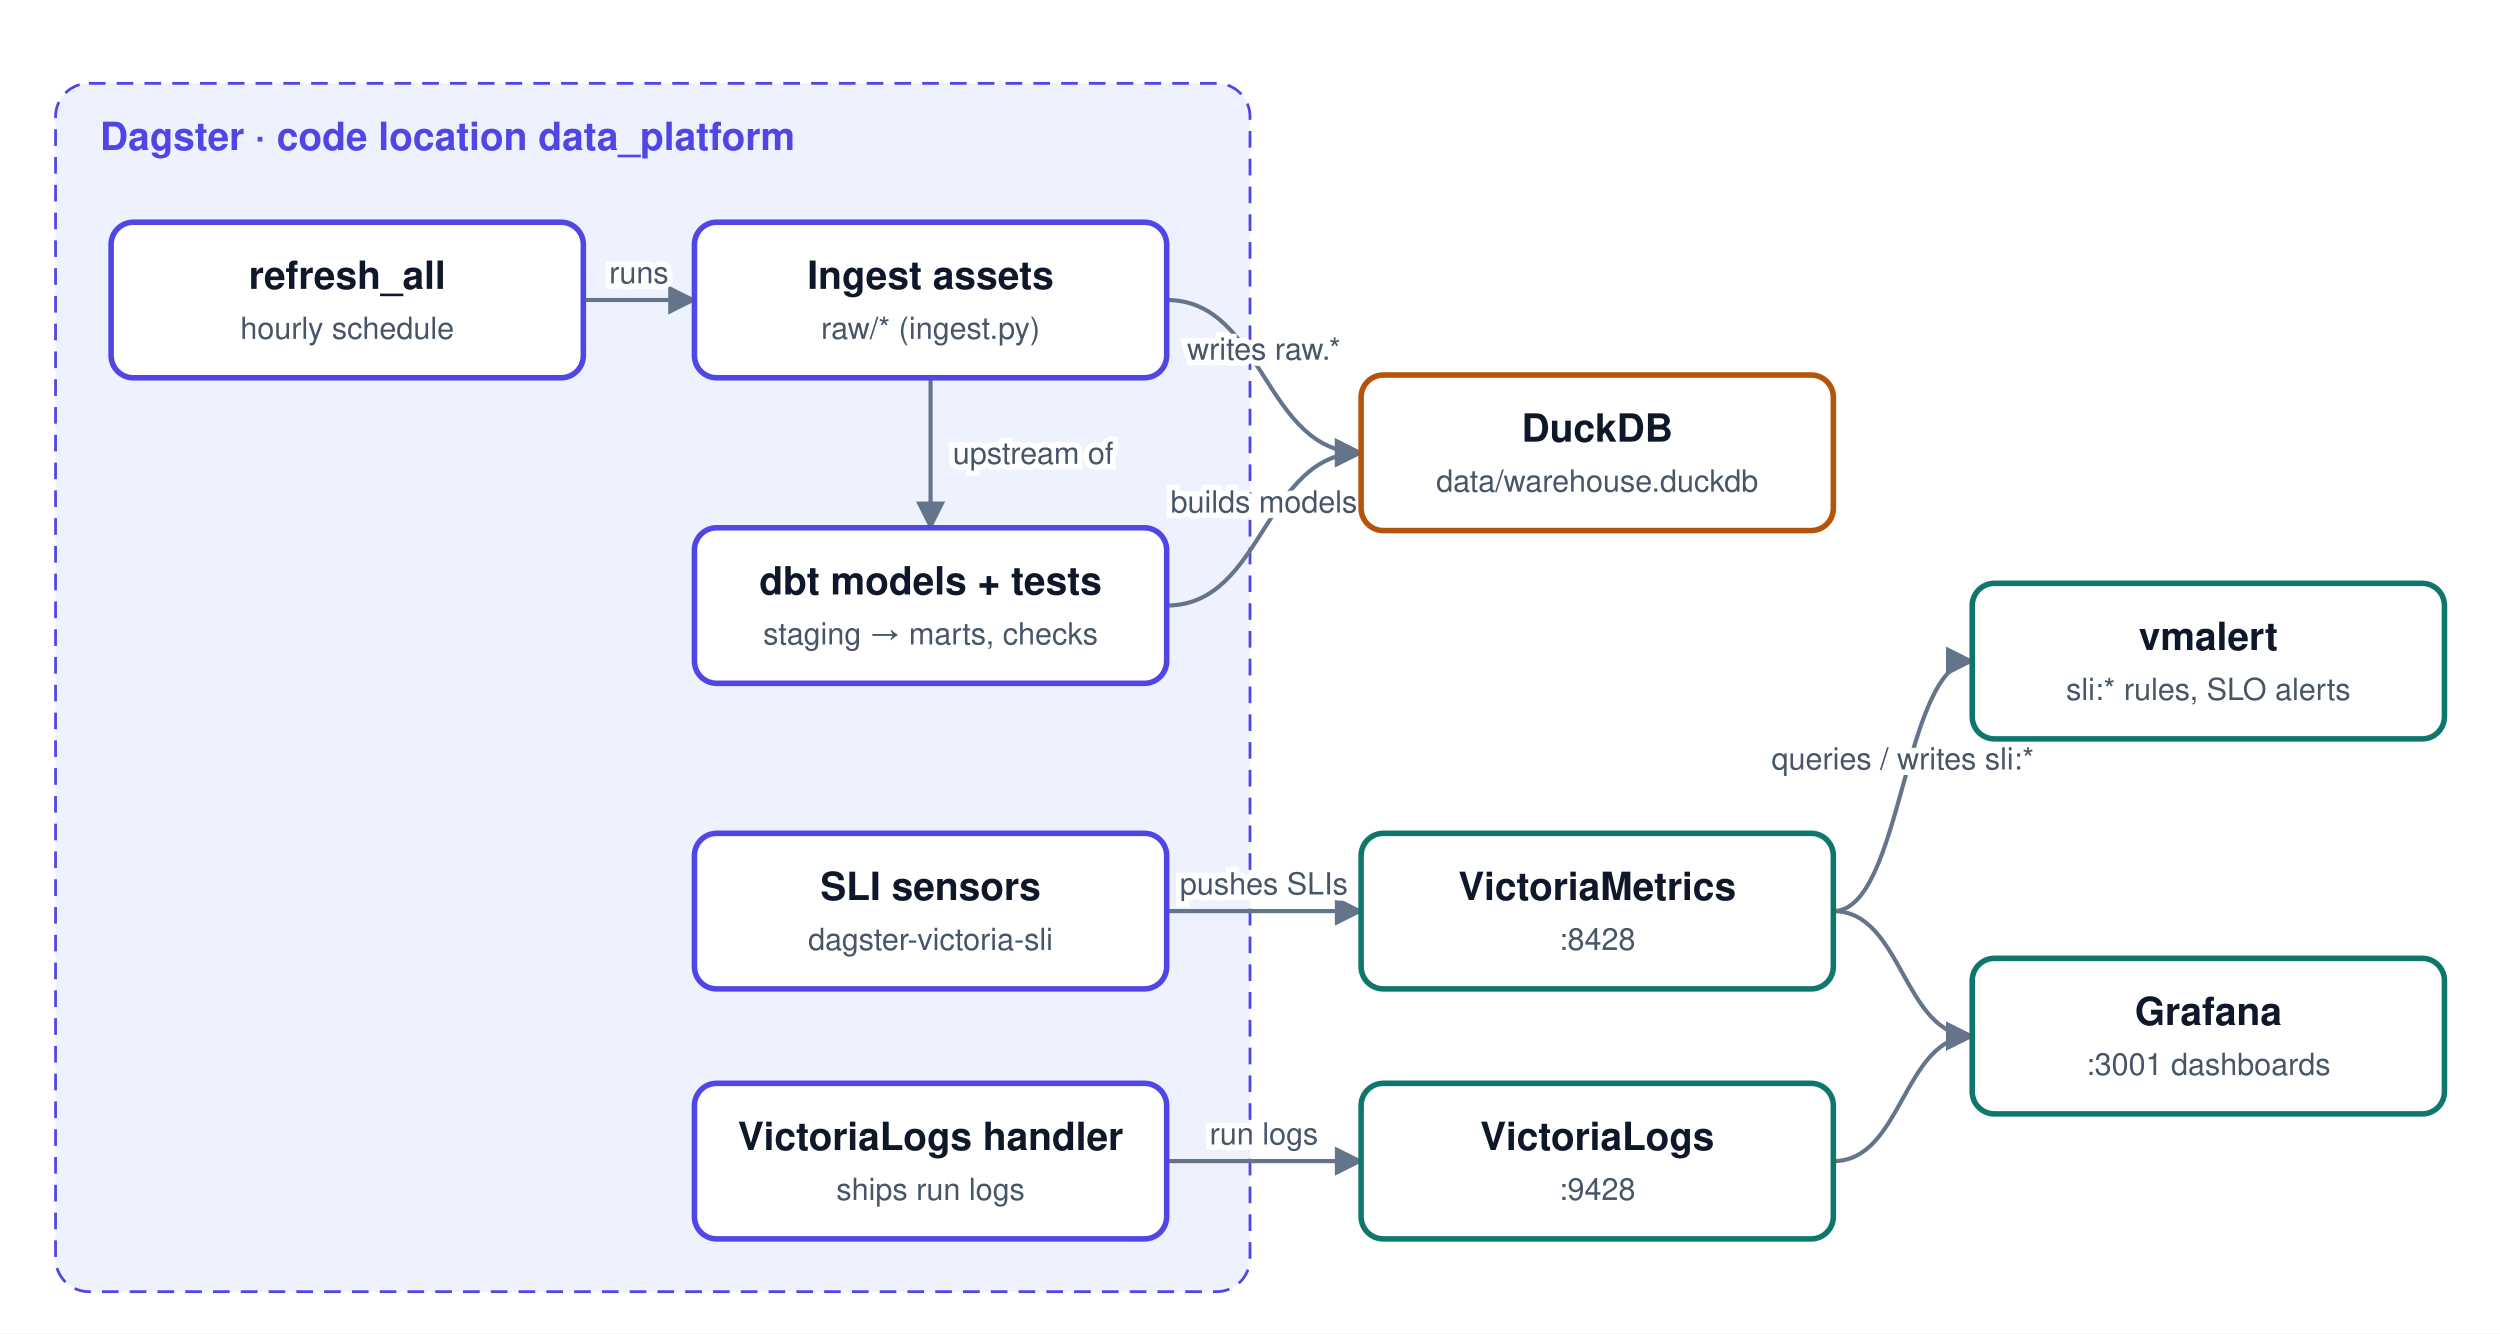
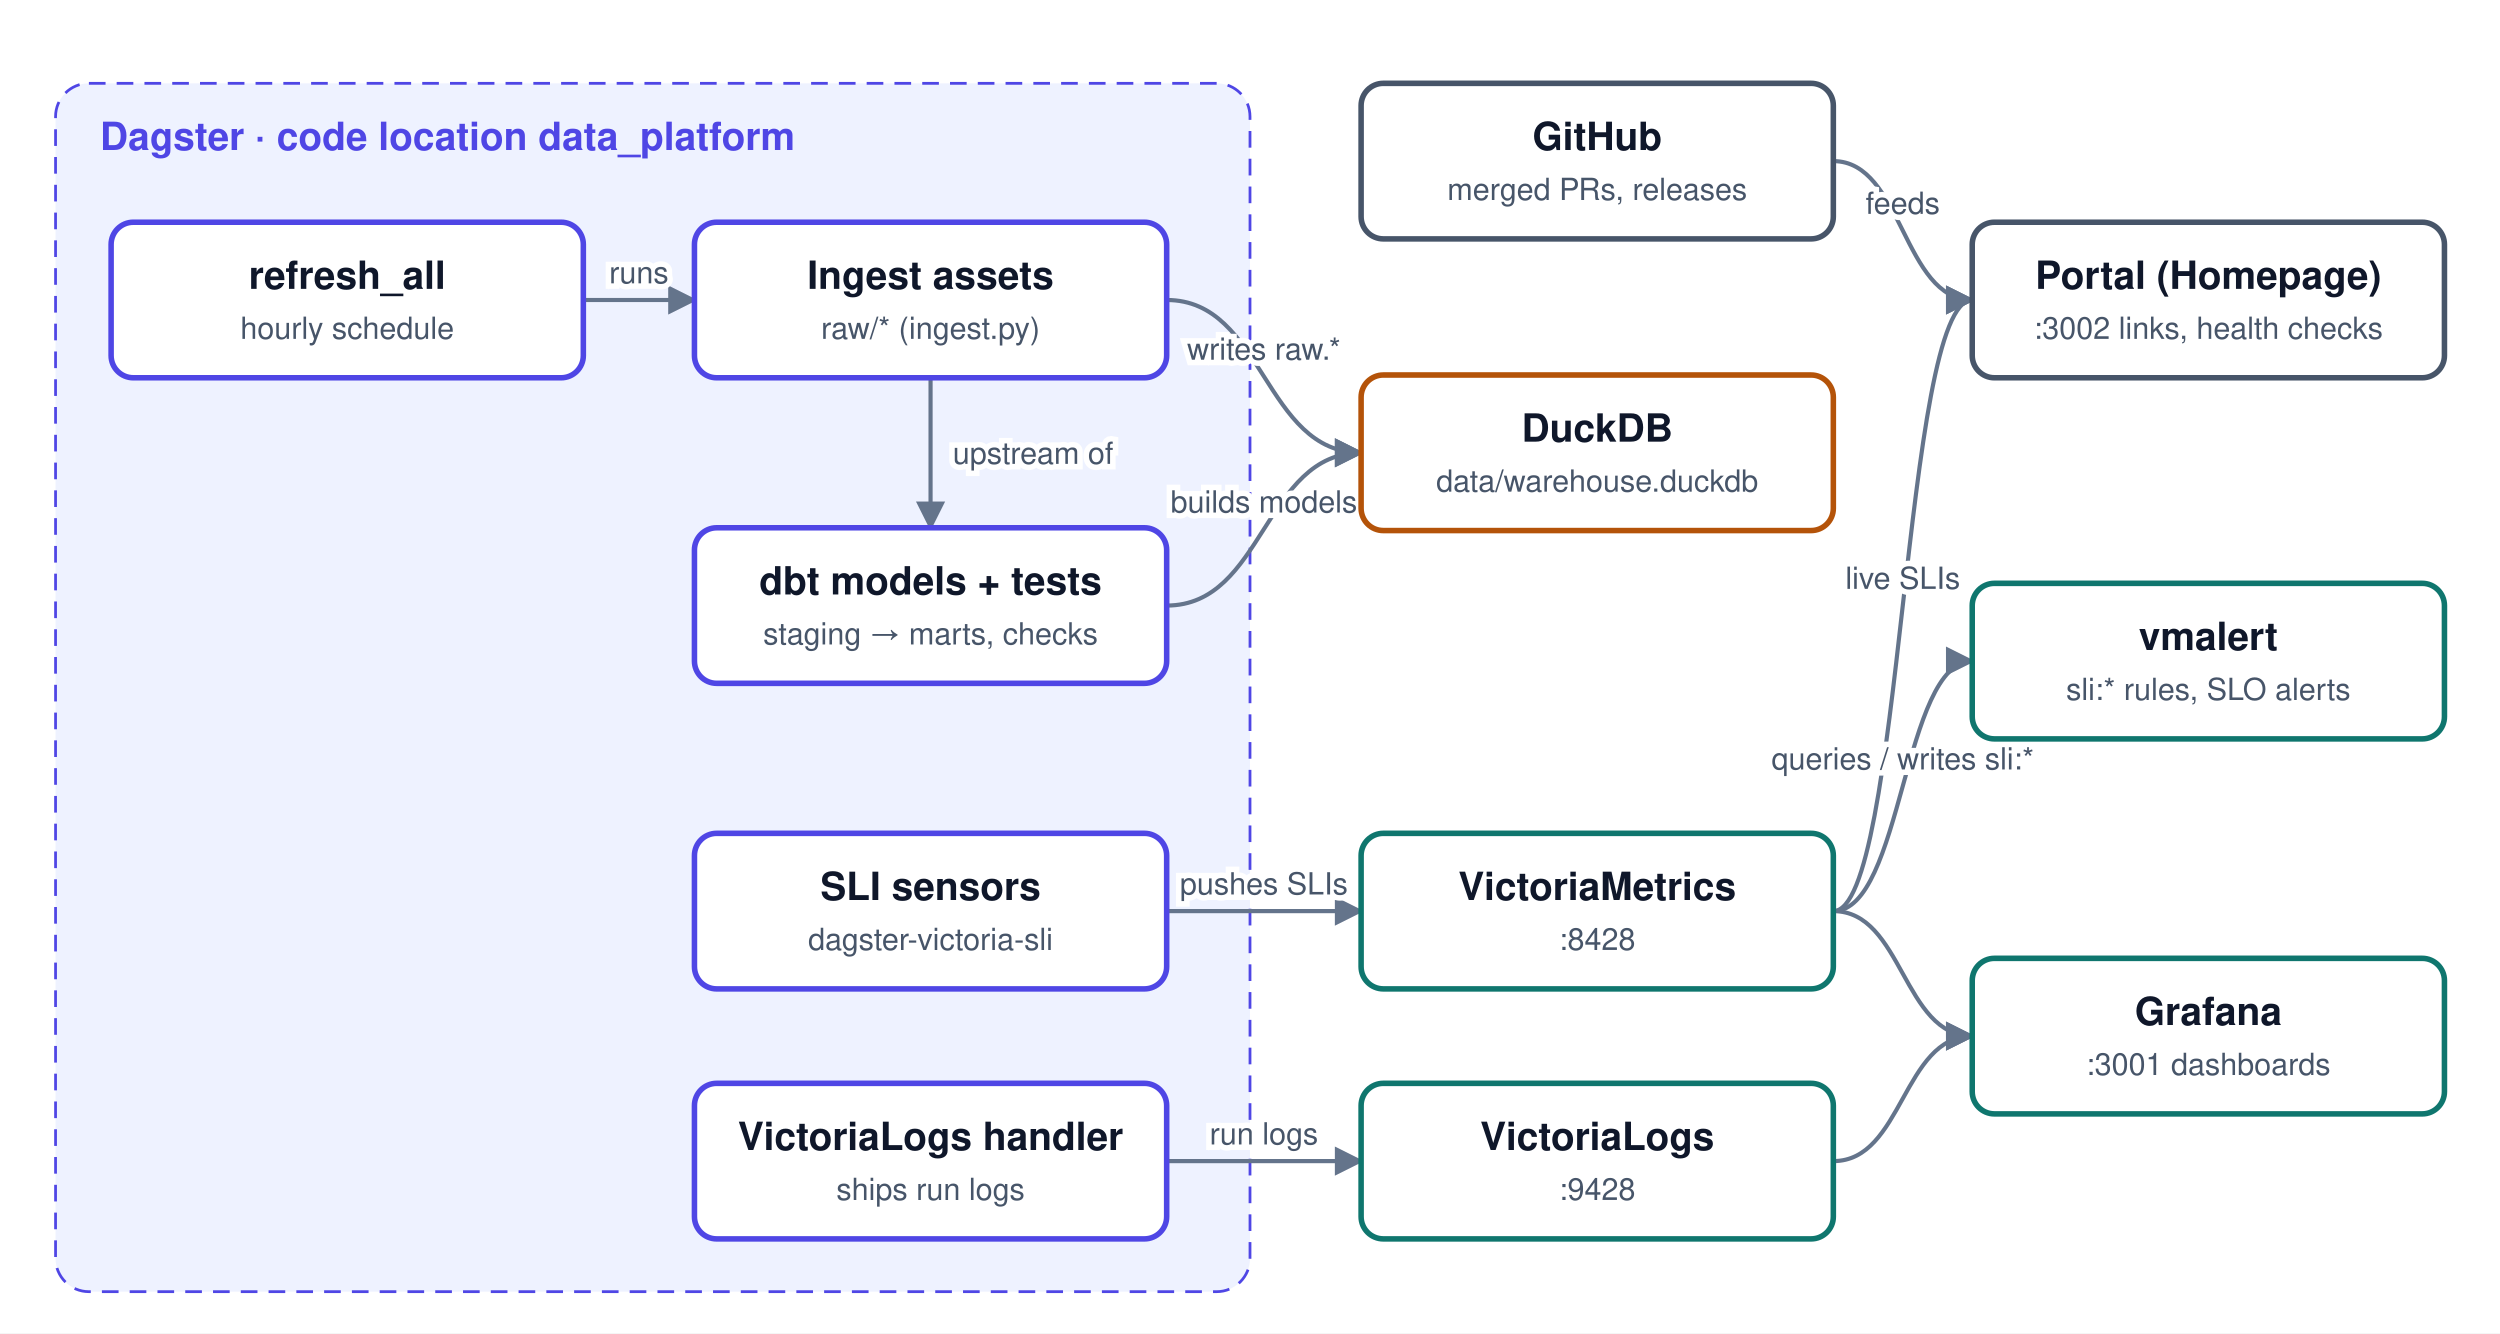
<svg xmlns="http://www.w3.org/2000/svg" viewBox="0 0 900 480" width="900" height="480" font-family="-apple-system, Segoe UI, Helvetica, Arial, sans-serif">
  <rect width="900" height="480" fill="#ffffff" />
  <defs>
    <marker id="arrow" viewBox="0 0 10 10" refX="9" refY="5" markerWidth="7" markerHeight="7" orient="auto">
      <path d="M0,0L10,5L0,10z" fill="#64748b" />
    </marker>
  </defs>
  <rect x="20" y="30" width="430" height="435" rx="12" fill="#eef2ff" stroke="#4f46e5" stroke-dasharray="6 4" />
  <text x="36" y="54" font-size="14" font-weight="600" fill="#4f46e5">Dagster · code location data_platform</text>
  <g>
+     <path d="M660,328C685,328,685,108,710,108" fill="none" stroke="#64748b" stroke-width="1.5" marker-end="url(#arrow)" />
+     <text x="685" y="212" font-size="11" fill="#475569" text-anchor="middle" paint-order="stroke" stroke="#ffffff" stroke-width="4">live SLIs</text>
+     <path d="M660,58C685,58,685,108,710,108" fill="none" stroke="#64748b" stroke-width="1.5" marker-end="url(#arrow)" />
+     <text x="685" y="77" font-size="11" fill="#475569" text-anchor="middle" paint-order="stroke" stroke="#ffffff" stroke-width="4">feeds</text>
    <path d="M210,108C230,108,230,108,250,108" fill="none" stroke="#64748b" stroke-width="1.5" marker-end="url(#arrow)" />
    <text x="230" y="102" font-size="11" fill="#475569" text-anchor="middle" paint-order="stroke" stroke="#ffffff" stroke-width="4">runs</text>
    <path d="M335,136C335,163,335,163,335,190" fill="none" stroke="#64748b" stroke-width="1.5" marker-end="url(#arrow)" />
    <text x="343" y="167" font-size="11" fill="#475569" text-anchor="start" paint-order="stroke" stroke="#ffffff" stroke-width="4">upstream of</text>
    <path d="M420,108C455,108,455,163,490,163" fill="none" stroke="#64748b" stroke-width="1.5" marker-end="url(#arrow)" />
    <text x="455" y="129.5" font-size="11" fill="#475569" text-anchor="middle" paint-order="stroke" stroke="#ffffff" stroke-width="4">writes raw.*</text>
    <path d="M420,218C455,218,455,163,490,163" fill="none" stroke="#64748b" stroke-width="1.5" marker-end="url(#arrow)" />
    <text x="455" y="184.5" font-size="11" fill="#475569" text-anchor="middle" paint-order="stroke" stroke="#ffffff" stroke-width="4">builds models</text>
    <path d="M420,328C455,328,455,328,490,328" fill="none" stroke="#64748b" stroke-width="1.5" marker-end="url(#arrow)" />
    <text x="455" y="322" font-size="11" fill="#475569" text-anchor="middle" paint-order="stroke" stroke="#ffffff" stroke-width="4">pushes SLIs</text>
    <path d="M420,418C455,418,455,418,490,418" fill="none" stroke="#64748b" stroke-width="1.5" marker-end="url(#arrow)" />
    <text x="455" y="412" font-size="11" fill="#475569" text-anchor="middle" paint-order="stroke" stroke="#ffffff" stroke-width="4">run logs</text>
    <path d="M660,328C685,328,685,238,710,238" fill="none" stroke="#64748b" stroke-width="1.5" marker-end="url(#arrow)" />
    <text x="685" y="277" font-size="11" fill="#475569" text-anchor="middle" paint-order="stroke" stroke="#ffffff" stroke-width="4">queries / writes sli:*</text>
    <path d="M660,328C685,328,685,373,710,373" fill="none" stroke="#64748b" stroke-width="1.5" marker-end="url(#arrow)" />
    <path d="M660,418C685,418,685,373,710,373" fill="none" stroke="#64748b" stroke-width="1.5" marker-end="url(#arrow)" />
  </g>
  <g>
    <g transform="translate(40,80)">
      <rect width="170" height="56" rx="8" fill="#ffffff" stroke="#4f46e5" stroke-width="2" />
      <text x="85" y="24" text-anchor="middle" font-size="14" font-weight="600" fill="#0f172a">refresh_all</text>
      <text x="85" y="42" text-anchor="middle" font-size="11" fill="#475569">hourly schedule</text>
    </g>
    <g transform="translate(250,80)">
      <rect width="170" height="56" rx="8" fill="#ffffff" stroke="#4f46e5" stroke-width="2" />
      <text x="85" y="24" text-anchor="middle" font-size="14" font-weight="600" fill="#0f172a">Ingest assets</text>
      <text x="85" y="42" text-anchor="middle" font-size="11" fill="#475569">raw/* (ingest.py)</text>
    </g>
    <g transform="translate(250,190)">
      <rect width="170" height="56" rx="8" fill="#ffffff" stroke="#4f46e5" stroke-width="2" />
      <text x="85" y="24" text-anchor="middle" font-size="14" font-weight="600" fill="#0f172a">dbt models + tests</text>
      <text x="85" y="42" text-anchor="middle" font-size="11" fill="#475569">staging → marts, checks</text>
    </g>
    <g transform="translate(250,300)">
      <rect width="170" height="56" rx="8" fill="#ffffff" stroke="#4f46e5" stroke-width="2" />
      <text x="85" y="24" text-anchor="middle" font-size="14" font-weight="600" fill="#0f172a">SLI sensors</text>
      <text x="85" y="42" text-anchor="middle" font-size="11" fill="#475569">dagster-victoria-sli</text>
    </g>
    <g transform="translate(250,390)">
      <rect width="170" height="56" rx="8" fill="#ffffff" stroke="#4f46e5" stroke-width="2" />
      <text x="85" y="24" text-anchor="middle" font-size="14" font-weight="600" fill="#0f172a">VictoriaLogs handler</text>
      <text x="85" y="42" text-anchor="middle" font-size="11" fill="#475569">ships run logs</text>
    </g>
    <g transform="translate(490,135)">
      <rect width="170" height="56" rx="8" fill="#ffffff" stroke="#b45309" stroke-width="2" />
      <text x="85" y="24" text-anchor="middle" font-size="14" font-weight="600" fill="#0f172a">DuckDB</text>
      <text x="85" y="42" text-anchor="middle" font-size="11" fill="#475569">data/warehouse.duckdb</text>
    </g>
    <g transform="translate(490,300)">
      <rect width="170" height="56" rx="8" fill="#ffffff" stroke="#0f766e" stroke-width="2" />
      <text x="85" y="24" text-anchor="middle" font-size="14" font-weight="600" fill="#0f172a">VictoriaMetrics</text>
      <text x="85" y="42" text-anchor="middle" font-size="11" fill="#475569">:8428</text>
    </g>
    <g transform="translate(490,390)">
      <rect width="170" height="56" rx="8" fill="#ffffff" stroke="#0f766e" stroke-width="2" />
      <text x="85" y="24" text-anchor="middle" font-size="14" font-weight="600" fill="#0f172a">VictoriaLogs</text>
      <text x="85" y="42" text-anchor="middle" font-size="11" fill="#475569">:9428</text>
    </g>
    <g transform="translate(710,210)">
      <rect width="170" height="56" rx="8" fill="#ffffff" stroke="#0f766e" stroke-width="2" />
      <text x="85" y="24" text-anchor="middle" font-size="14" font-weight="600" fill="#0f172a">vmalert</text>
      <text x="85" y="42" text-anchor="middle" font-size="11" fill="#475569">sli:* rules, SLO alerts</text>
    </g>
    <g transform="translate(710,345)">
      <rect width="170" height="56" rx="8" fill="#ffffff" stroke="#0f766e" stroke-width="2" />
      <text x="85" y="24" text-anchor="middle" font-size="14" font-weight="600" fill="#0f172a">Grafana</text>
      <text x="85" y="42" text-anchor="middle" font-size="11" fill="#475569">:3001 dashboards</text>
    </g>
+     <g transform="translate(710,80)">
+       <rect width="170" height="56" rx="8" fill="#ffffff" stroke="#475569" stroke-width="2" />
+       <text x="85" y="24" text-anchor="middle" font-size="14" font-weight="600" fill="#0f172a">Portal (Homepage)</text>
+       <text x="85" y="42" text-anchor="middle" font-size="11" fill="#475569">:3002 links, health checks</text>
+     </g>
+     <g transform="translate(490,30)">
+       <rect width="170" height="56" rx="8" fill="#ffffff" stroke="#475569" stroke-width="2" />
+       <text x="85" y="24" text-anchor="middle" font-size="14" font-weight="600" fill="#0f172a">GitHub</text>
+       <text x="85" y="42" text-anchor="middle" font-size="11" fill="#475569">merged PRs, releases</text>
+     </g>
  </g>
</svg>
